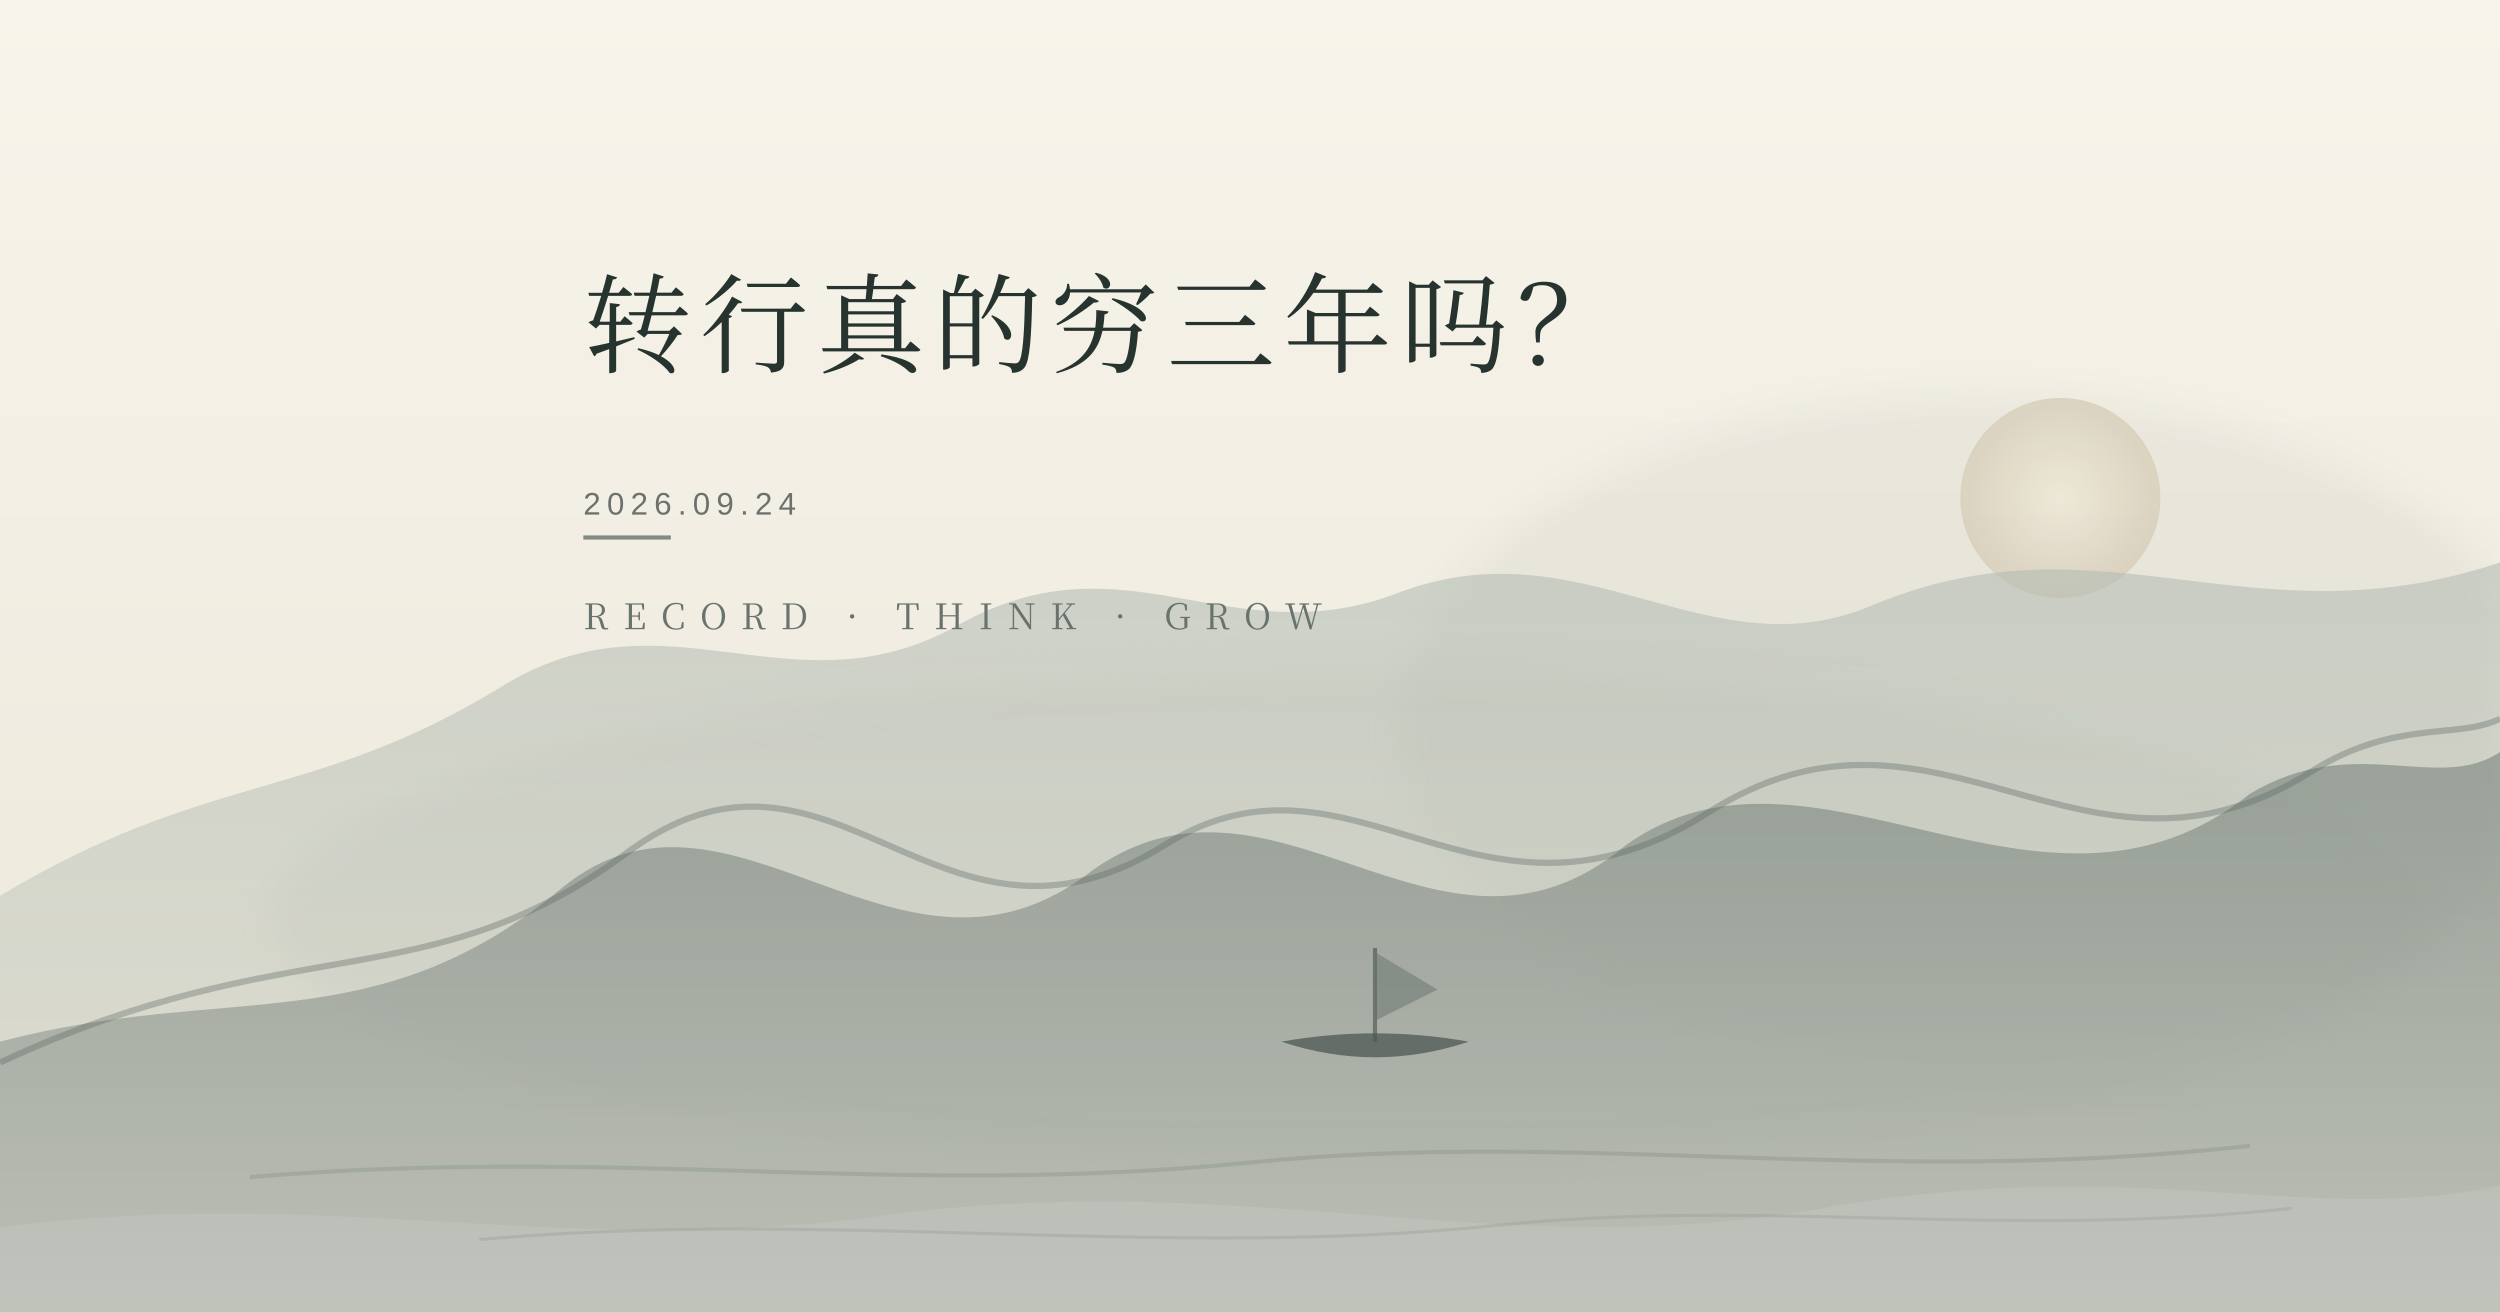
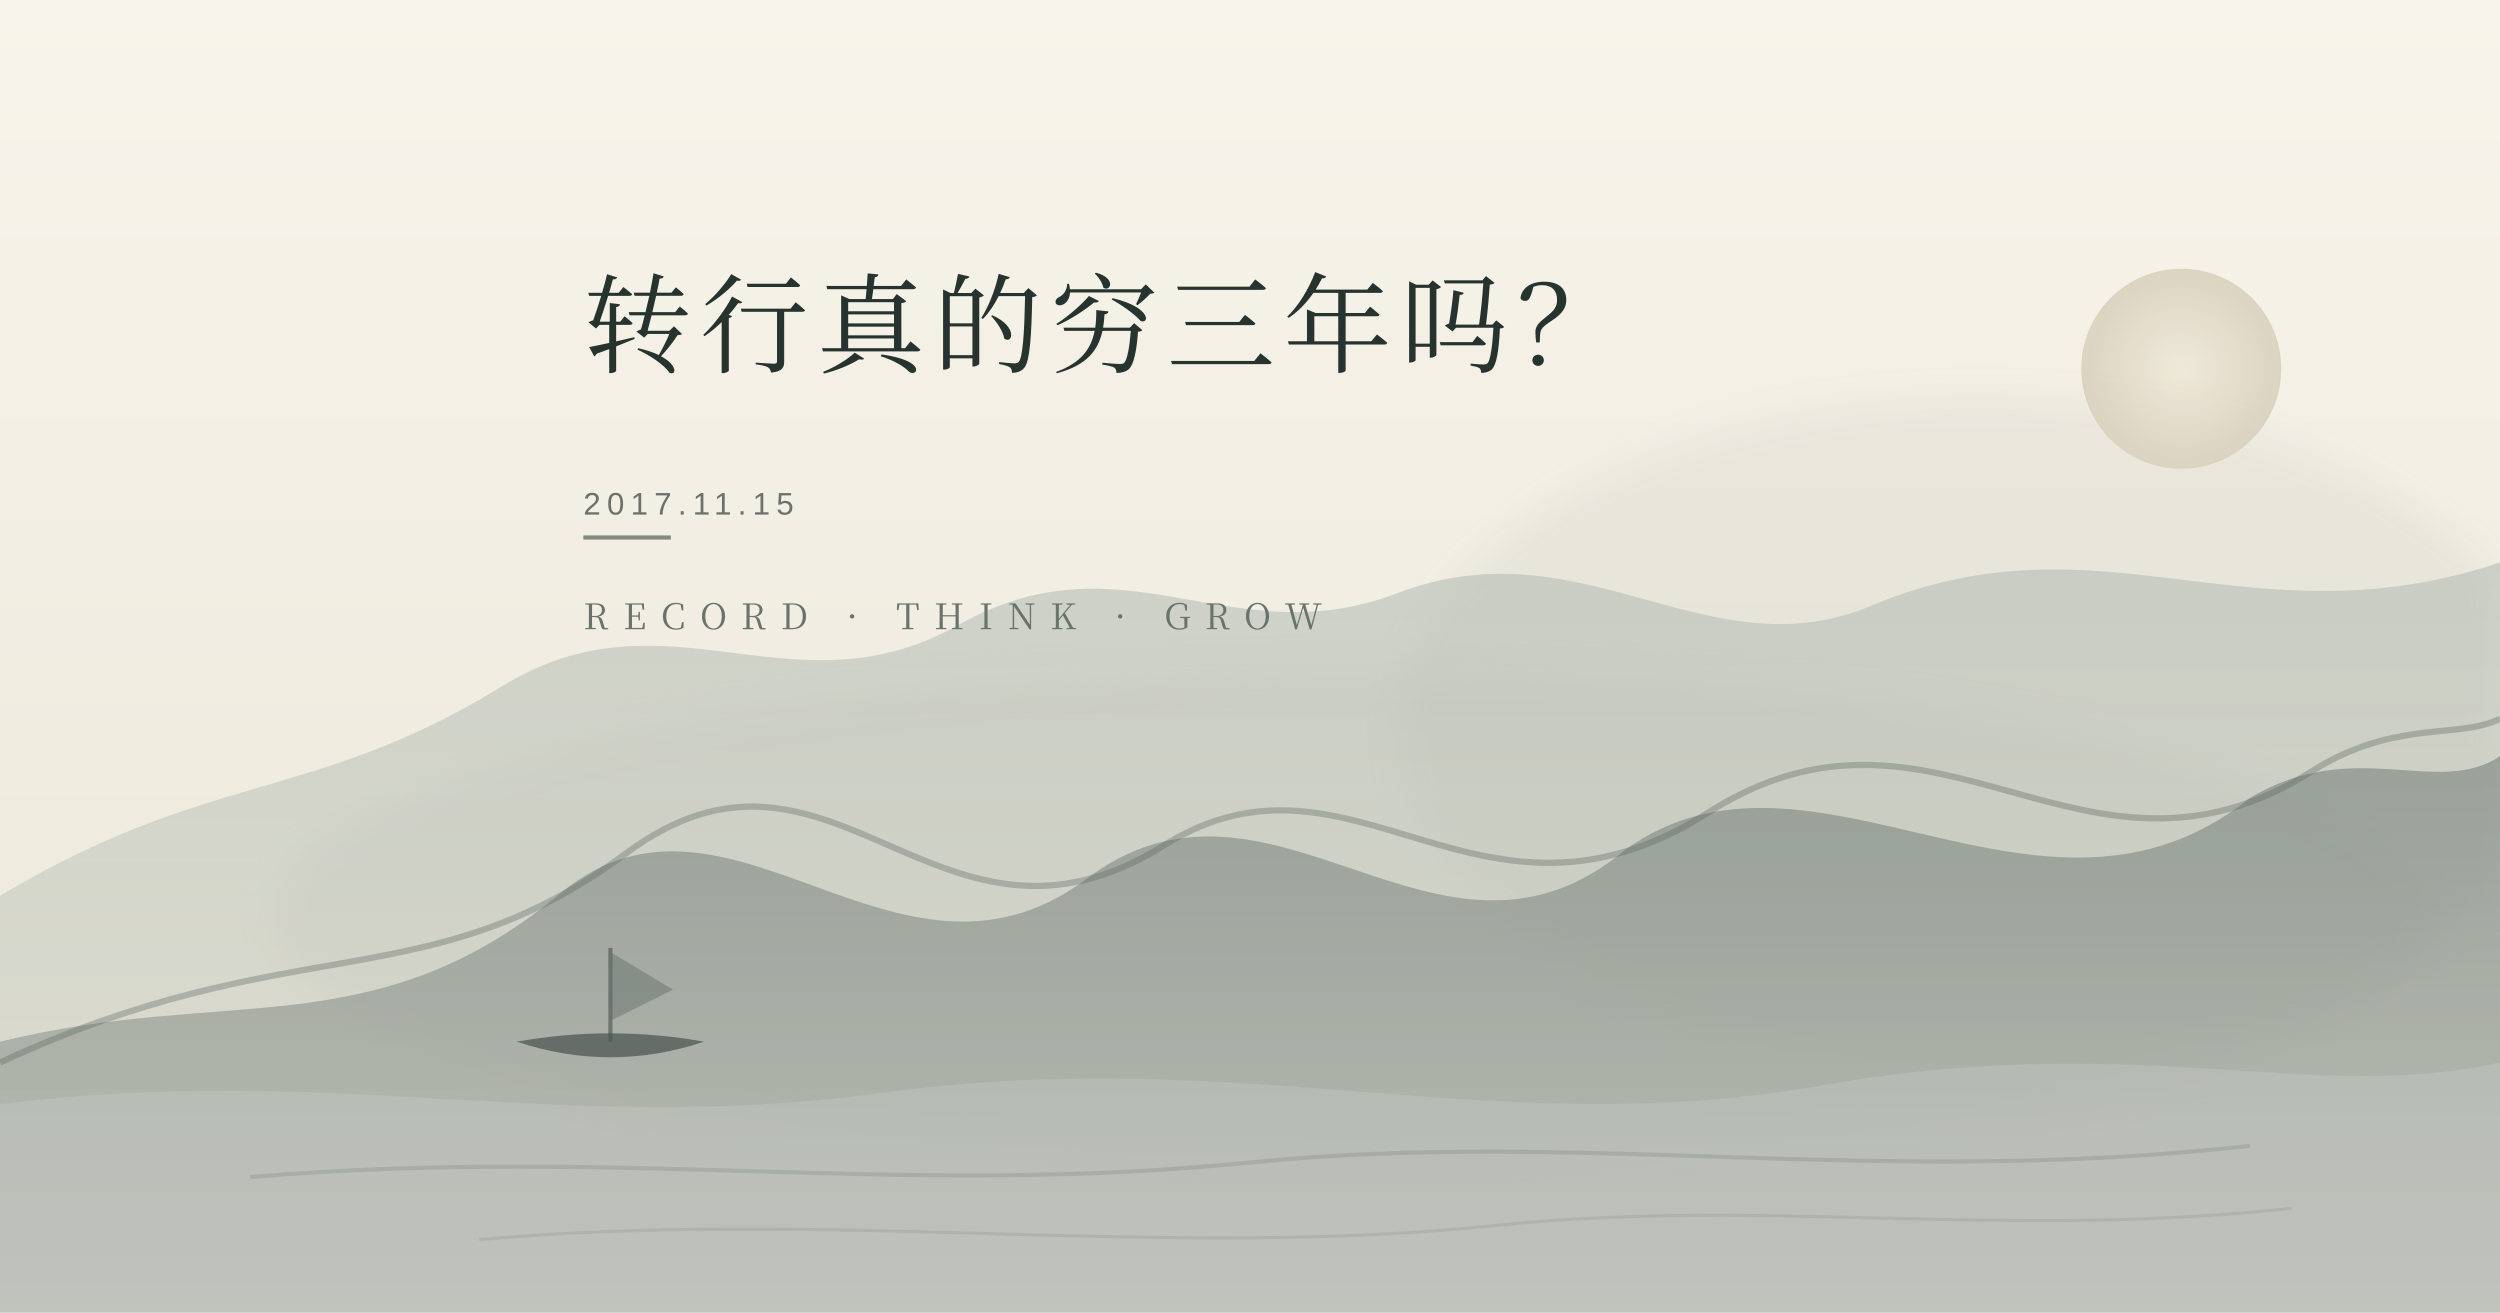
<svg xmlns="http://www.w3.org/2000/svg" width="1200" height="630" viewBox="0 0 1200 630">
  <defs>
    <linearGradient id="paper" x1="0" y1="0" x2="0" y2="1">
      <stop offset="0%" stop-color="#f7f4eb" />
      <stop offset="100%" stop-color="#ebe6d8" />
    </linearGradient>
    <linearGradient id="farMountain" x1="0" y1="0" x2="0" y2="1">
      <stop offset="0%" stop-color="#aeb8b0" />
      <stop offset="100%" stop-color="#d8d8cc" />
    </linearGradient>
    <linearGradient id="nearMountain" x1="0" y1="0" x2="0" y2="1">
      <stop offset="0%" stop-color="#69756f" />
      <stop offset="100%" stop-color="#9ba39b" />
    </linearGradient>
    <filter id="inkBlur">
      <feGaussianBlur stdDeviation="8" />
    </filter>
    <radialGradient id="moon">
      <stop offset="0%" stop-color="#eee8d8" />
      <stop offset="100%" stop-color="#d8d0bd" />
    </radialGradient>
    <style>

      .title {

        font-family:
          "Noto Serif CJK SC",
          "Source Han Serif SC",
          "Songti SC",
          "STSong",
          serif;

        font-size:
          52px;

        font-weight:
          500;

        letter-spacing:
          4px;

        fill:
          #26332f;
      }


      .subtitle {

        font-family:
          "Noto Serif CJK SC",
          "Source Han Serif SC",
          "Songti SC",
          "STSong",
          serif;

        font-size:
          17px;

        letter-spacing:
          7px;

        fill:
          #69736d;
      }


      .date {

        font-family:
          "Helvetica Neue",
          Arial,
          sans-serif;

        font-size:
          15px;

        letter-spacing:
          3px;

        fill:
          #6d716d;
      }

    </style>
  </defs>
  <rect x="0" y="0" width="1200" height="630" fill="url(#paper)" />
  <ellipse cx="650" cy="440" rx="520" ry="120" fill="#89958c" opacity="0.12" filter="url(#inkBlur)" />
  <ellipse cx="950" cy="350" rx="280" ry="160" fill="#738078" opacity="0.08" filter="url(#inkBlur)" />
-   <circle cx="989" cy="239" r="48" fill="url(#moon)" opacity="0.9" />
+   <circle cx="1047" cy="177" r="48" fill="url(#moon)" opacity="0.9" />
  <path d="       M0 430        C100 370         150 385         240 330        C320 280         380 345         460 300        C540 255         590 315         670 285        C760 250         820 325         900 290        C1010 245         1080 310         1200 270        L1200 630       L0 630       Z     " fill="url(#farMountain)" opacity="0.55" />
-   <path d="       M0 500        C110 471         180 501         270 426        C350 361         430 486         520 421        C610 351         690 481         780 406        C870 341         980 461         1080 381        C1130 351         1170 381         1200 361        L1200 630       L0 630       Z     " fill="url(#nearMountain)" opacity="0.52" />
+   <path d="       M0 500        C110 473         180 503         270 428        C350 363         430 488         520 423        C610 353         690 483         780 408        C870 343         980 463         1080 383        C1130 353         1170 383         1200 363        L1200 630       L0 630       Z     " fill="url(#nearMountain)" opacity="0.52" />
  <path d="       M0 510        C140 445         205 480         300 410        C400 335         450 475         560 405        C650 350         710 460         820 390        C930 320         1000 440         1110 370        C1150 345         1180 355         1200 345     " fill="none" stroke="#59645e" stroke-width="3" opacity="0.35" />
-   <path d="       M0 589        C160 569         270 604         420 584        C600 559         720 609         880 579        C1030 554         1110 589         1200 569        L1200 630       L0 630       Z     " fill="#c4cbc4" opacity="0.38" />
+   <path d="       M0 530        C160 510         270 545         420 525        C600 500         720 550         880 520        C1030 495         1110 530         1200 510        L1200 630       L0 630       Z     " fill="#c4cbc4" opacity="0.38" />
  <path d="       M120 565        C300 550         430 575         600 558        C760 542         900 570         1080 550     " fill="none" stroke="#77827b" stroke-width="2" opacity="0.28" />
  <path d="       M230 595        C400 580         560 605         720 588        C850 575         960 595         1100 580     " fill="none" stroke="#77827b" stroke-width="1.5" opacity="0.20" />
  <text x="280" y="175" class="title">转行真的穷三年吗？</text>
  <rect x="280" y="257" width="42" height="2" fill="#52615a" opacity="0.7" />
  <text x="280" y="302" class="subtitle">RECORD · THINK · GROW</text>
-   <text x="280" y="247" class="date">2026.09.24</text>
-   <path d="       M615 500        Q660 492         705 500        Q660 515         615 500        Z     " fill="#4d5752" opacity="0.75" />
-   <line x1="660" y1="500" x2="660" y2="455" stroke="#4d5752" stroke-width="2" opacity="0.65" />
-   <path d="       M660 457       L660 490       L690 475       Z     " fill="#66716b" opacity="0.5" />
+   <text x="280" y="247" class="date">2017.11.15</text>
+   <path d="       M248 500        Q293 492         338 500        Q293 515         248 500        Z     " fill="#4d5752" opacity="0.75" />
+   <line x1="293" y1="500" x2="293" y2="455" stroke="#4d5752" stroke-width="2" opacity="0.65" />
+   <path d="       M293 457       L293 490       L323 475       Z     " fill="#66716b" opacity="0.5" />
</svg>
